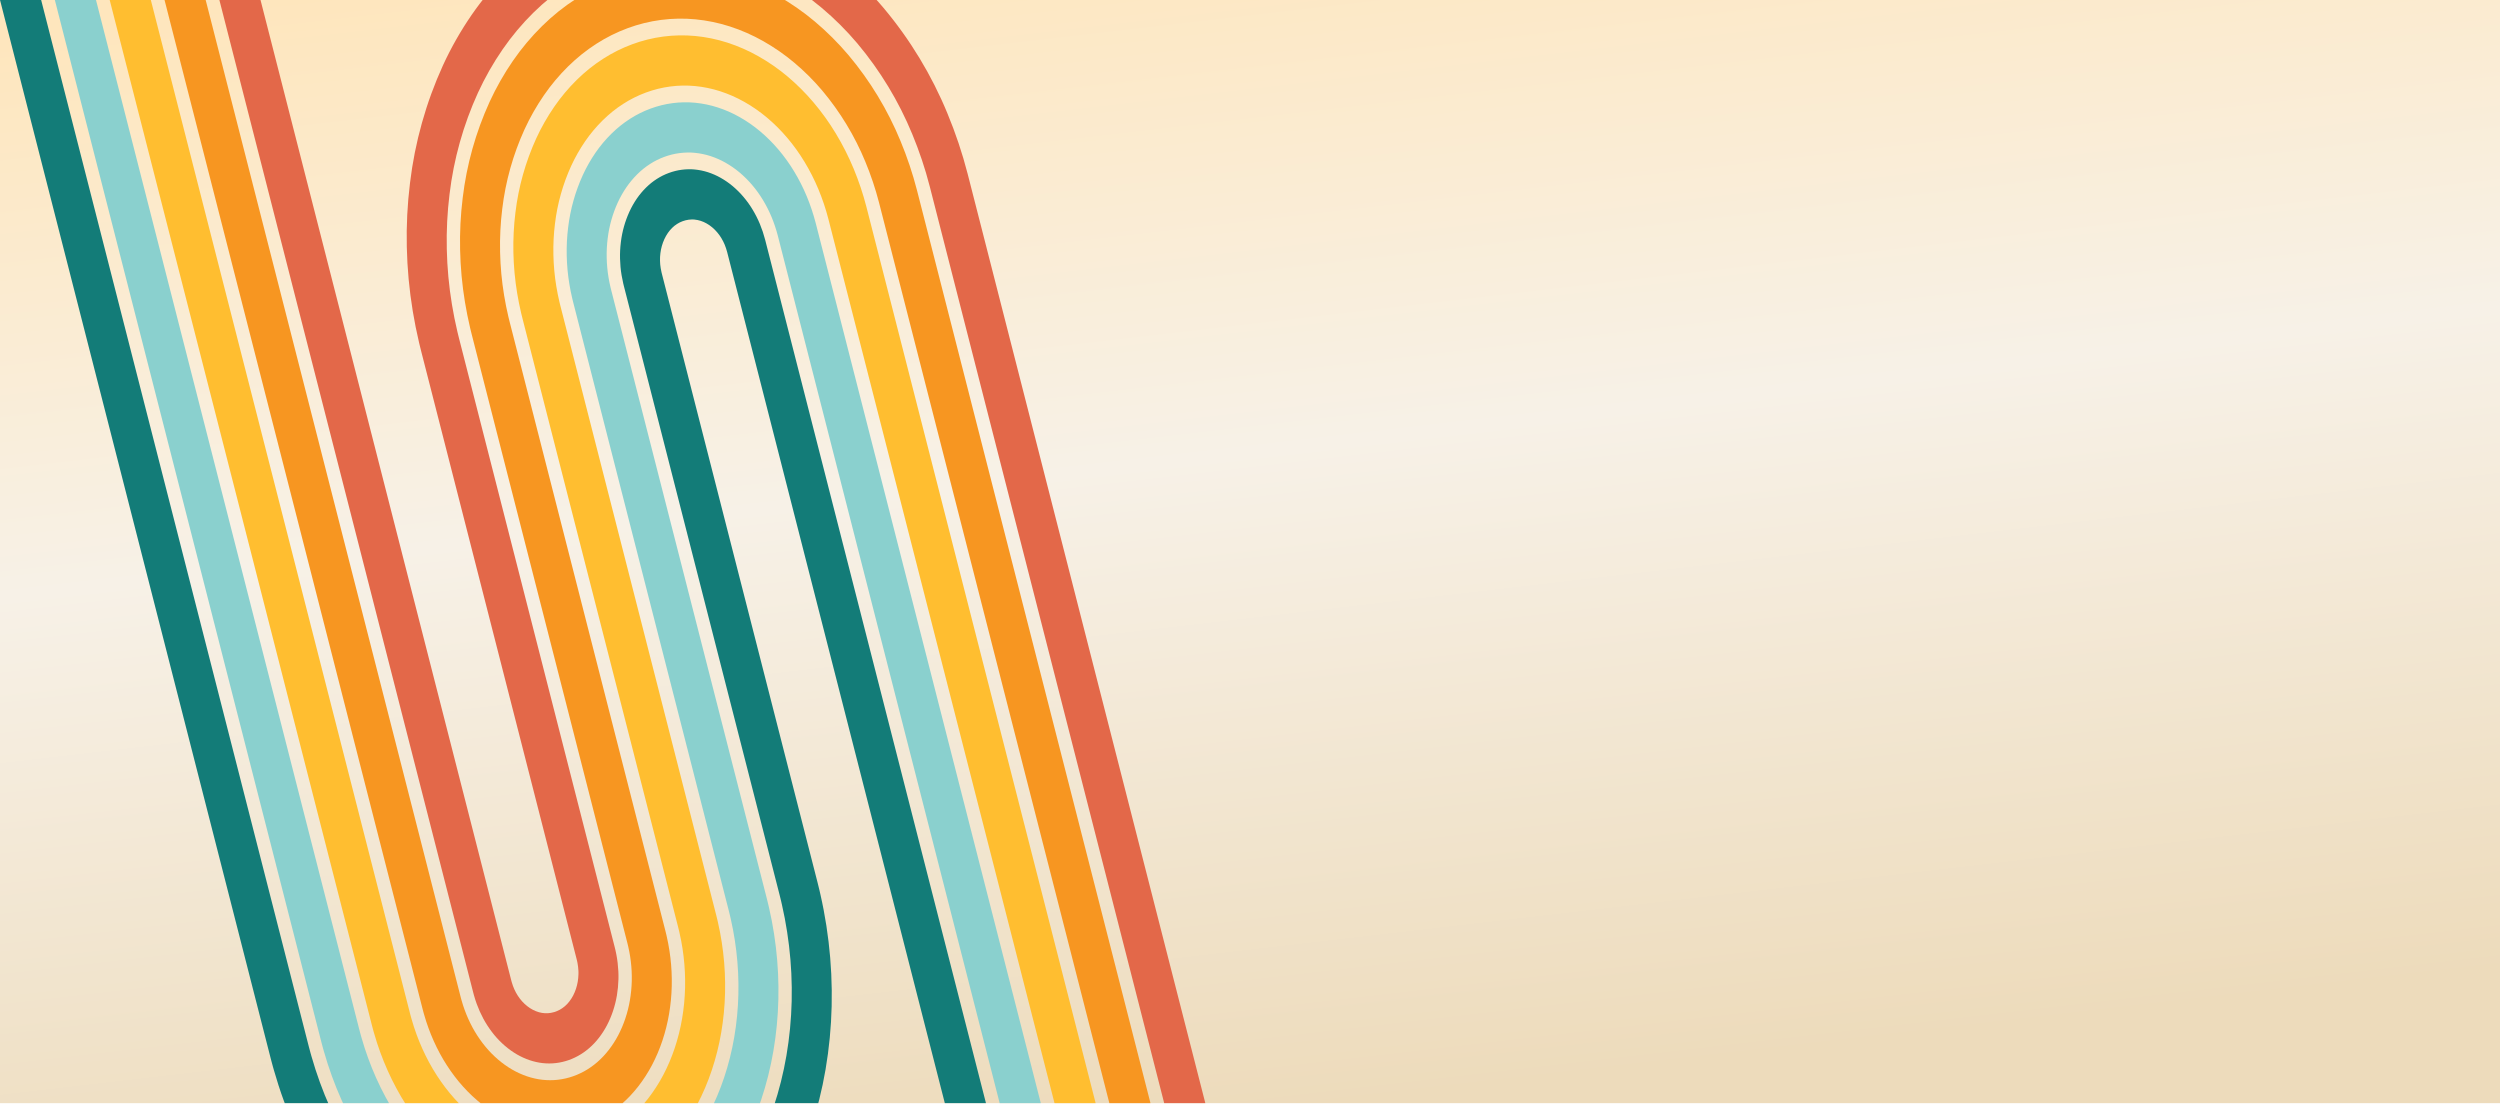
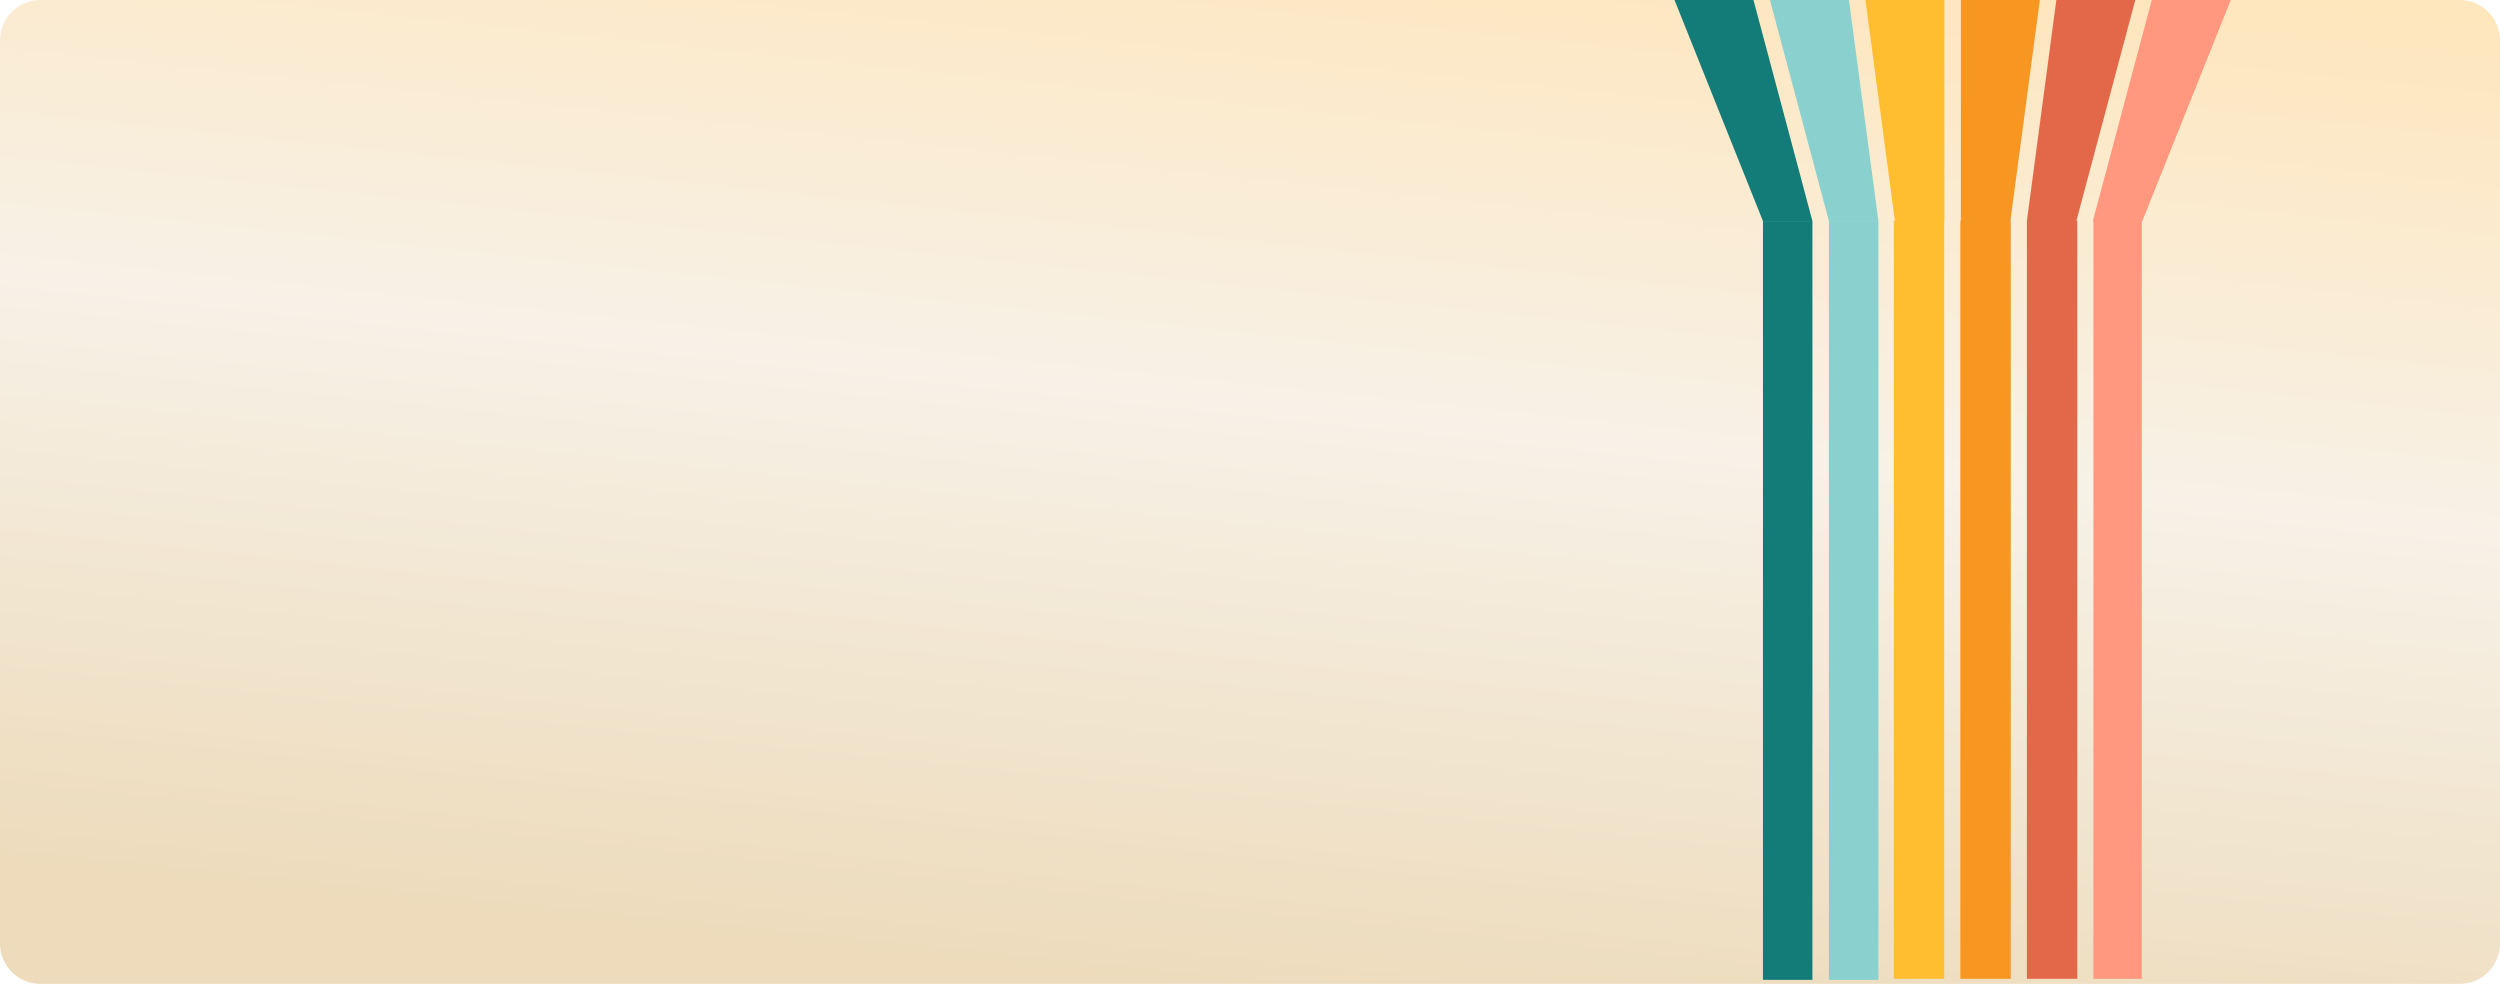
- <svg xmlns="http://www.w3.org/2000/svg" id="Grupo_1075246" data-name="Grupo 1075246" width="1328" height="586" viewBox="0 0 1328 586">
+ <svg xmlns="http://www.w3.org/2000/svg" width="1240" height="488" viewBox="0 0 1240 488">
  <defs>
    <clipPath id="clip-path">
-       <rect id="Rectángulo_377901" data-name="Rectángulo 377901" width="1328" height="586" fill="#fee7bd" />
+       <rect id="Rectángulo_377901" data-name="Rectángulo 377901" width="1240" height="488" rx="20" transform="translate(0.332 0.216)" fill="#fee7bd" />
    </clipPath>
-     <linearGradient id="linear-gradient" x1="1.019" y1="0.67" x2="0.211" y2="0.839" gradientUnits="objectBoundingBox">
+     <linearGradient id="linear-gradient" x1="1.019" y1="0.33" x2="0.211" y2="0.161" gradientUnits="objectBoundingBox">
      <stop offset="0" stop-color="#fee6bd" />
      <stop offset="0.46" stop-color="#f7f1e7" />
      <stop offset="1" stop-color="#eddbbb" />
    </linearGradient>
-     <clipPath id="clip-path-2">
-       <path id="Trazado_611069" data-name="Trazado 611069" d="M18.071,567.906,1060.129,598,1042.058,30.094,0,0Z" fill="none" />
-     </clipPath>
  </defs>
-   <g id="Grupo_154360" data-name="Grupo 154360" transform="translate(0 0)" clip-path="url(#clip-path)">
-     <path id="Trazado_610761" data-name="Trazado 610761" d="M0,1417.792H779.226V0H0Z" transform="translate(-57.652 705.285) rotate(-90)" fill="url(#linear-gradient)" />
-     <rect id="Rectángulo_378306" data-name="Rectángulo 378306" width="1398.301" height="619.457" transform="translate(1360.14 619.457) rotate(180)" fill="none" />
-     <g id="Grupo_1073803" data-name="Grupo 1073803" transform="translate(183.834 907.619) rotate(-106)">
-       <g id="Enmascarar_grupo_1073803" data-name="Enmascarar grupo 1073803" transform="translate(0)" clip-path="url(#clip-path-2)">
-         <path id="Trazado_611020" data-name="Trazado 611020" d="M1097.546,42.4,484.886,24.7,408.3,22.492l-38.291-1.106-4.787-.138-.6-.017c-.193-.006-.452-.014-.432-.01q-.137,0-.273,0c-.091,0-.182,0-.273-.009s-.179,0-.269,0c-.717,0-1.414.012-2.09.067a28.538,28.538,0,0,0-3.9.555,25.38,25.38,0,0,0-3.651,1.11q-.886.345-1.74.757c-.566.278-1.118.58-1.654.9a21.145,21.145,0,0,0-2.99,2.164,17.5,17.5,0,0,0-2.407,2.556,15.506,15.506,0,0,0-1.734,2.8,14.2,14.2,0,0,0-1.379,6.253c.008.145.008.289,0,.434q.022.218.023.434c.027.286.037.572.079.85.066.559.157,1.1.275,1.638a15.7,15.7,0,0,0,1.065,3.1,16.621,16.621,0,0,0,.779,1.494q.44.737.963,1.455a21.364,21.364,0,0,0,2.415,2.765,24.177,24.177,0,0,0,3.015,2.44,25.39,25.39,0,0,0,3.429,1.989,28.165,28.165,0,0,0,3.684,1.452c.16.043.314.1.473.145s.319.086.476.137.322.078.48.125.324.072.483.116c.647.15,1.3.279,1.969.388s1.346.2,2.046.262c.351.023.7.06,1.063.074.09,0,.178.019.27.018s.182,0,.273.007.182.009.273.015l1.09.033,153.165,4.423L672.794,66.6l19.146.553,4.786.138,2.438.071q2.12.074,4.241.163,8.49.4,17.016,1.391c5.674.663,11.341,1.517,16.969,2.583s11.217,2.328,16.739,3.783a234.092,234.092,0,0,1,32.138,10.983,211.069,211.069,0,0,1,55.271,34.069,179.561,179.561,0,0,1,21.545,22.014,157.374,157.374,0,0,1,16.563,24.541,143.5,143.5,0,0,1,6.233,12.977,135.267,135.267,0,0,1,4.761,13.3,126.109,126.109,0,0,1,5.027,27.011,124.122,124.122,0,0,1,.265,13.47,118.385,118.385,0,0,1-1.244,13.434,120.138,120.138,0,0,1-7.023,26.237,128.6,128.6,0,0,1-12.886,24.527,141.979,141.979,0,0,1-18.26,21.977,161.277,161.277,0,0,1-23.013,18.8,183.3,183.3,0,0,1-27.125,15.083,213.655,213.655,0,0,1-63.249,17.179,240.112,240.112,0,0,1-33.841,1.478l-19.374-.556-76.583-2.212L.674,351.9,0,330.7,612.661,348.4l76.583,2.212,19.3.554a207.06,207.06,0,0,0,29.154-1.272,183.853,183.853,0,0,0,54.429-14.784,157.955,157.955,0,0,0,23.361-12.99,138.942,138.942,0,0,0,19.825-16.2A122.238,122.238,0,0,0,851.038,287a110.761,110.761,0,0,0,11.089-21.107,103.366,103.366,0,0,0,6.043-22.578,101.84,101.84,0,0,0,1.072-11.571,107.166,107.166,0,0,0-.23-11.615,108.523,108.523,0,0,0-4.328-23.261,116.594,116.594,0,0,0-4.1-11.443,123.614,123.614,0,0,0-5.364-11.165,135.513,135.513,0,0,0-14.256-21.124,154.744,154.744,0,0,0-18.558-18.961,181.774,181.774,0,0,0-47.6-29.343,201.342,201.342,0,0,0-27.655-9.45q-7.127-1.878-14.4-3.255c-4.843-.918-9.722-1.652-14.608-2.223s-9.782-.968-14.663-1.2l-3.658-.141-2.423-.07-4.786-.138L673.469,87.8,520.3,83.375,367.139,78.951l-1.124-.034-.565-.025-.565-.02c-.189,0-.375-.023-.562-.033-.751-.036-1.495-.1-2.239-.16-1.485-.131-2.954-.326-4.408-.56s-2.894-.522-4.318-.855l-1.065-.259q-.527-.144-1.058-.277-.523-.155-1.05-.3c-.349-.1-.694-.216-1.043-.318a60.43,60.43,0,0,1-8.058-3.176,55.251,55.251,0,0,1-7.368-4.267,51.113,51.113,0,0,1-6.416-5.2,45.188,45.188,0,0,1-5.2-5.943q-1.133-1.558-2.094-3.175a36.99,36.99,0,0,1-1.721-3.285,34.412,34.412,0,0,1-2.339-6.816,33.99,33.99,0,0,1-.6-3.516,30.717,30.717,0,0,1-.217-3.577,30.974,30.974,0,0,1,3.026-13.572,33.842,33.842,0,0,1,3.774-6.119,38.032,38.032,0,0,1,5.157-5.474,44.447,44.447,0,0,1,6.369-4.613q1.721-1.031,3.555-1.932T340.784,3.8A54.712,54.712,0,0,1,348.8,1.369,60.409,60.409,0,0,1,357.341.15C358.8.041,360.281,0,361.777,0c.187,0,.373-.006.561,0l.565.013.565.008c.049,0,.289.006.484.012l.6.017,4.787.138L407.628,1.3l76.583,2.212L1096.872,21.2Z" transform="translate(-16.63 169.749)" fill="#e36849" />
-         <path id="Trazado_611021" data-name="Trazado 611021" d="M1097.546,42.415,484.886,24.721,408.3,22.51,370.012,21.4l-4.787-.138-.6-.017c-.2-.006-.43-.013-.5-.013l-.662-.01-.662-.015c-.22,0-.439,0-.659,0-1.756,0-3.5.046-5.218.174a70.931,70.931,0,0,0-10.085,1.441,64.444,64.444,0,0,0-9.475,2.871q-2.276.888-4.442,1.942t-4.189,2.275a52.149,52.149,0,0,0-7.5,5.429,44.858,44.858,0,0,0-6.075,6.446,39.957,39.957,0,0,0-4.454,7.224,37.667,37.667,0,0,0-2.7,7.8,37.239,37.239,0,0,0-.879,8.215,36.432,36.432,0,0,0,.254,4.2,39.816,39.816,0,0,0,.7,4.141,40.627,40.627,0,0,0,2.764,8.054A43.723,43.723,0,0,0,312.89,85.3q1.132,1.909,2.47,3.749a53.123,53.123,0,0,0,6.124,7,60.073,60.073,0,0,0,7.55,6.122,65.191,65.191,0,0,0,8.681,5.027,71.169,71.169,0,0,0,9.516,3.75,72.165,72.165,0,0,0,10.085,2.374c1.717.277,3.448.505,5.2.66.875.07,1.75.146,2.631.189.22.011.439.033.66.038l.662.024.662.028,1.135.034,153.165,4.423,153.165,4.423,19.146.553,4.786.138,2.419.07,3.463.134q6.931.329,13.879,1.135c4.624.54,9.24,1.234,13.821,2.1s9.13,1.9,13.624,3.08a190.4,190.4,0,0,1,26.161,8.94,172.014,172.014,0,0,1,45.043,27.767A146.487,146.487,0,0,1,834.5,185a128.238,128.238,0,0,1,13.487,19.986,117.068,117.068,0,0,1,5.074,10.561,110.22,110.22,0,0,1,3.874,10.824,102.673,102.673,0,0,1,4.1,22.011,98.036,98.036,0,0,1-6.513,43.305,104.819,104.819,0,0,1-10.49,19.967,115.709,115.709,0,0,1-14.88,17.907,131.522,131.522,0,0,1-18.762,15.327,149.531,149.531,0,0,1-22.106,12.292,173.914,173.914,0,0,1-51.489,13.986,196.027,196.027,0,0,1-27.591,1.2l-19.278-.554-76.583-2.212L.674,351.918,0,330.722l612.661,17.693,76.583,2.212,19.206.551a162.936,162.936,0,0,0,22.9-1,144.108,144.108,0,0,0,42.669-11.592,124.167,124.167,0,0,0,18.342-10.2,109.128,109.128,0,0,0,15.572-12.723,95.9,95.9,0,0,0,12.345-14.855,86.957,86.957,0,0,0,8.694-16.547,81.305,81.305,0,0,0,5.4-35.929,85.052,85.052,0,0,0-3.4-18.261,91.369,91.369,0,0,0-3.208-8.968q-1.862-4.435-4.2-8.75a106.382,106.382,0,0,0-11.181-16.569,121.691,121.691,0,0,0-14.575-14.89,142.737,142.737,0,0,0-37.372-23.04,157.641,157.641,0,0,0-21.677-7.407q-5.585-1.471-11.288-2.553c-3.8-.721-7.624-1.294-11.46-1.743s-7.684-.76-11.525-.943l-2.88-.112-2.405-.07-4.786-.138-19.146-.553L522.1,139.915l-153.165-4.423-1.169-.035-.954-.038-.954-.036c-.318-.01-.635-.036-.953-.053-1.271-.065-2.539-.169-3.806-.275-2.533-.226-5.054-.554-7.558-.958a105.8,105.8,0,0,1-14.739-3.471,103.317,103.317,0,0,1-13.891-5.474,94.987,94.987,0,0,1-12.62-7.3,86.943,86.943,0,0,1-10.952-8.884,76.968,76.968,0,0,1-8.905-10.18q-1.947-2.678-3.6-5.469t-2.975-5.672a59.327,59.327,0,0,1-4.038-11.769A56.151,56.151,0,0,1,280.434,63.8a53.884,53.884,0,0,1,1.281-11.933,54.673,54.673,0,0,1,3.94-11.4,58.348,58.348,0,0,1,6.494-10.539,65.37,65.37,0,0,1,8.826-9.363,75.421,75.421,0,0,1,10.875-7.878q2.944-1.763,6.09-3.3t6.469-2.831a93.763,93.763,0,0,1,13.843-4.192A102.809,102.809,0,0,1,352.975.255C355.478.073,358,0,360.54,0c.317,0,.633,0,.951,0l.953.019.953.017.554.014.6.017,4.787.138,38.291,1.106,76.583,2.212,612.661,17.693Z" transform="translate(-17.529 141.47)" fill="#f79621" />
-         <path id="Trazado_611022" data-name="Trazado 611022" d="M1097.546,42.432,484.886,24.739,408.3,22.527l-38.291-1.106-4.787-.138-.6-.017-.572-.014L363,21.232l-1.05-.02c-.35-.006-.7,0-1.049,0-2.8,0-5.584.08-8.348.28a113.428,113.428,0,0,0-16.269,2.328,103.61,103.61,0,0,0-15.3,4.632q-3.666,1.432-7.145,3.127t-6.723,3.647a83.16,83.16,0,0,0-12,8.694,72.2,72.2,0,0,0-9.743,10.336A64.45,64.45,0,0,0,278.2,65.9a60.368,60.368,0,0,0-4.355,12.6,59.447,59.447,0,0,0-1.415,13.172,61.912,61.912,0,0,0,1.533,13.319A65.557,65.557,0,0,0,278.429,118q1.472,3.181,3.289,6.269t3.977,6.043a84.916,84.916,0,0,0,9.832,11.239,95.969,95.969,0,0,0,12.086,9.8,104.958,104.958,0,0,0,13.933,8.064,114.055,114.055,0,0,0,15.349,6.048,117.061,117.061,0,0,0,16.29,3.837c2.766.447,5.55.808,8.346,1.058,1.4.118,2.8.232,4.2.3.35.019.7.047,1.05.058l1.051.04,1.051.041,1.18.036,153.165,4.423,153.165,4.423,19.146.553,4.786.138,2.4.07,2.685.1q5.372.257,10.741.879c3.574.418,7.138.952,10.673,1.623s7.043,1.463,10.51,2.376a146.673,146.673,0,0,1,20.183,6.9,132.96,132.96,0,0,1,34.815,21.465A113.416,113.416,0,0,1,805.91,227.66a99.093,99.093,0,0,1,10.412,15.431q2.179,4.012,3.915,8.146a85.137,85.137,0,0,1,2.986,8.35,79.2,79.2,0,0,1,3.164,17.011,75.738,75.738,0,0,1-5.025,33.47,81.047,81.047,0,0,1-8.095,15.408,89.3,89.3,0,0,1-11.5,13.837,101.709,101.709,0,0,1-14.51,11.855,115.7,115.7,0,0,1-17.088,9.5q-4.55,2.057-9.345,3.777t-9.795,3.068a140.324,140.324,0,0,1-20.589,3.949,151.912,151.912,0,0,1-21.342.93l-19.182-.551-76.583-2.212L.674,351.936,0,330.739l612.661,17.693,76.583,2.212,19.109.549a118.854,118.854,0,0,0,16.654-.725A109.154,109.154,0,0,0,741.02,347.4q3.884-1.054,7.62-2.386t7.276-2.942a90.37,90.37,0,0,0,13.324-7.407,79.359,79.359,0,0,0,11.321-9.251,69.608,69.608,0,0,0,8.965-10.785,63.19,63.19,0,0,0,6.3-11.988,58.531,58.531,0,0,0,3.429-12.82,57.421,57.421,0,0,0,.613-6.6,62.376,62.376,0,0,0-.134-6.669,61.609,61.609,0,0,0-2.465-13.262,66.325,66.325,0,0,0-2.321-6.494q-1.349-3.21-3.047-6.335a77.257,77.257,0,0,0-8.1-12.014A88.635,88.635,0,0,0,773.2,227.624a103.679,103.679,0,0,0-27.144-16.739,113.885,113.885,0,0,0-15.7-5.364q-4.043-1.065-8.174-1.849c-2.75-.523-5.526-.937-8.312-1.263s-5.585-.553-8.387-.688l-2.1-.082L701,201.57l-4.786-.138-19.146-.553L523.9,196.456l-153.165-4.423L369.522,192l-1.343-.052-1.343-.053c-.448-.016-.9-.049-1.343-.073-1.791-.094-3.582-.237-5.373-.39-3.581-.321-7.155-.782-10.708-1.356a150.655,150.655,0,0,1-20.943-4.934,146.228,146.228,0,0,1-19.724-7.772,134.843,134.843,0,0,1-17.872-10.342,122.884,122.884,0,0,1-15.488-12.566,108.715,108.715,0,0,1-12.614-14.417A89.036,89.036,0,0,1,247.7,107.5a79.107,79.107,0,0,1-1.965-17.054,76.085,76.085,0,0,1,1.816-16.89,77.405,77.405,0,0,1,5.6-16.2A82.835,82.835,0,0,1,262.363,42.4a92.693,92.693,0,0,1,12.493-13.254A106.47,106.47,0,0,1,290.237,18,125.829,125.829,0,0,1,327.7,3.354,145.337,145.337,0,0,1,348.609.36C352.156.106,355.728,0,359.3,0c.447,0,.894,0,1.341,0l1.342.025,1.342.026,1.223.033,4.787.138,38.291,1.106,76.583,2.212,612.661,17.693Z" transform="translate(-18.428 113.191)" fill="#ffbe30" />
-         <path id="Trazado_611023" data-name="Trazado 611023" d="M1097.546,42.45,484.886,24.757,408.3,22.545l-38.291-1.106-4.787-.138-1.24-.034-1.439-.028-1.439-.026c-.479-.007-.959,0-1.438,0-3.836,0-7.669.114-11.477.386a155.954,155.954,0,0,0-22.454,3.215,135.1,135.1,0,0,0-40.229,15.725A114.2,114.2,0,0,0,269,52.5,99.544,99.544,0,0,0,255.59,66.723,88.967,88.967,0,0,0,245.7,82.786a83.1,83.1,0,0,0-6.016,17.4,81.648,81.648,0,0,0-1.95,18.129,84.849,84.849,0,0,0,2.109,18.3,95.634,95.634,0,0,0,16.19,34.952,116.7,116.7,0,0,0,13.541,15.476,131.868,131.868,0,0,0,16.622,13.486,144.791,144.791,0,0,0,19.185,11.1,157.071,157.071,0,0,0,21.182,8.346,161.922,161.922,0,0,0,22.494,5.3c3.816.617,7.653,1.111,11.5,1.456,1.921.165,3.843.317,5.765.418.48.026.961.061,1.441.078l1.44.057,1.44.055,1.225.037L525.025,231.8l153.165,4.423,19.146.553,4.786.138,2.382.07,1.907.075q3.814.183,7.6.623c2.523.3,5.036.669,7.525,1.143s4.957,1.031,7.4,1.673a102.971,102.971,0,0,1,14.205,4.854,93.913,93.913,0,0,1,24.587,15.163,80.378,80.378,0,0,1,9.6,9.8,69.986,69.986,0,0,1,7.336,10.875q1.534,2.823,2.757,5.731a59.963,59.963,0,0,1,2.1,5.876,55.722,55.722,0,0,1,2.232,12.011,56.86,56.86,0,0,1,.122,6.05,51.861,51.861,0,0,1-.556,5.983,52.932,52.932,0,0,1-3.1,11.6,57.237,57.237,0,0,1-5.7,10.848,62.989,62.989,0,0,1-8.12,9.767,71.934,71.934,0,0,1-10.258,8.383,81.952,81.952,0,0,1-12.07,6.71q-3.21,1.451-6.587,2.663t-6.9,2.159a98.843,98.843,0,0,1-14.487,2.779,107.822,107.822,0,0,1-15.092.656l-19.085-.548-76.583-2.212L.674,351.953,0,330.757,612.661,348.45l76.583,2.212,19.013.546a74.729,74.729,0,0,0,10.4-.451,67.647,67.647,0,0,0,9.911-1.9q2.4-.652,4.721-1.476t4.517-1.829a56.573,56.573,0,0,0,8.306-4.617,49.57,49.57,0,0,0,7.069-5.779,43.241,43.241,0,0,0,5.585-6.715,39.386,39.386,0,0,0,3.9-7.428c.117-.324.251-.643.366-.967s.223-.651.339-.975q.147-.493.306-.984c.1-.329.18-.661.278-.991a37.229,37.229,0,0,0,.834-4.026,35.274,35.274,0,0,0,.384-4.12,40.136,40.136,0,0,0-.086-4.2,38.161,38.161,0,0,0-1.534-8.262,41.32,41.32,0,0,0-1.433-4.02q-.837-1.985-1.888-3.919a48.142,48.142,0,0,0-5.03-7.458,55.543,55.543,0,0,0-6.609-6.746,64.61,64.61,0,0,0-16.916-10.436,70.173,70.173,0,0,0-9.722-3.321q-2.5-.659-5.059-1.146c-1.7-.326-3.428-.58-5.164-.783s-3.487-.345-5.25-.431q-.662-.022-1.325-.053l-2.368-.069-4.786-.138-19.146-.553L525.7,253l-153.165-4.423-1.259-.038-1.731-.065-1.731-.07c-.577-.022-1.156-.062-1.734-.093-2.311-.123-4.626-.3-6.94-.5q-6.943-.625-13.858-1.754a195.585,195.585,0,0,1-27.148-6.4,189.232,189.232,0,0,1-25.556-10.07,174.614,174.614,0,0,1-23.124-13.38,158.794,158.794,0,0,1-20.024-16.248A140.516,140.516,0,0,1,233.107,181.3a115.429,115.429,0,0,1-19.536-42.177,102.071,102.071,0,0,1-2.542-22.035,98.281,98.281,0,0,1,2.351-21.847,100.114,100.114,0,0,1,7.261-21,107.311,107.311,0,0,1,11.934-19.378,120.039,120.039,0,0,1,16.162-17.144A137.462,137.462,0,0,1,268.625,23.31,162.945,162.945,0,0,1,317.15,4.346,187.764,187.764,0,0,1,344.243.466C348.834.139,353.451,0,358.066,0c.577,0,1.155,0,1.731,0l1.73.03,1.73.035,1.293.035,4.787.138,38.291,1.106,76.583,2.212,612.661,17.693Z" transform="translate(-19.328 84.912)" fill="#8ad0ce" />
-         <path id="Trazado_611024" data-name="Trazado 611024" d="M1097.546,42.469,484.886,24.776,408.3,22.564l-38.291-1.106-4.787-.138-1.31-.036-1.828-.037-1.827-.031c-.609-.008-1.219,0-1.829-.006-4.875-.005-9.753.147-14.606.493a198.393,198.393,0,0,0-28.639,4.1A172.223,172.223,0,0,0,263.9,45.849a145.194,145.194,0,0,0-21.014,15.225A126.891,126.891,0,0,0,225.8,79.19,113.437,113.437,0,0,0,213.19,99.673a105.8,105.8,0,0,0-7.676,22.2,103.844,103.844,0,0,0-2.485,23.087,107.811,107.811,0,0,0,2.686,23.28,122.027,122.027,0,0,0,20.651,44.585,148.482,148.482,0,0,0,17.249,19.713,167.773,167.773,0,0,0,21.158,17.169,184.6,184.6,0,0,0,24.437,14.139,199.992,199.992,0,0,0,27.015,10.644,206.727,206.727,0,0,0,28.7,6.762q7.3,1.181,14.645,1.854c2.445.213,4.89.4,7.332.533.61.033,1.222.075,1.831.1l1.829.074,1.829.068,1.27.038,153.165,4.423,153.165,4.423,19.146.553,4.786.138,2.363.069q.565.029,1.13.045,2.255.111,4.465.367c1.473.173,2.935.386,4.377.663s2.87.6,4.28.971a59.214,59.214,0,0,1,8.228,2.81,54.852,54.852,0,0,1,14.359,8.861,47.229,47.229,0,0,1,5.614,5.728A40.82,40.82,0,0,1,753,319.29q.889,1.635,1.6,3.315a34.9,34.9,0,0,1,1.211,3.4,32.284,32.284,0,0,1,1.3,7.012,34.349,34.349,0,0,1,.074,3.577,29.689,29.689,0,0,1-.326,3.5,31.718,31.718,0,0,1-.706,3.409l-.234.838q-.136.414-.258.832-.15.411-.287.825c-.1.274-.212.544-.31.818a33.415,33.415,0,0,1-3.3,6.288,36.653,36.653,0,0,1-4.74,5.7,42.153,42.153,0,0,1-6.006,4.911,48.145,48.145,0,0,1-7.052,3.919q-1.869.845-3.828,1.551t-4,1.248a57.243,57.243,0,0,1-8.386,1.61,63.723,63.723,0,0,1-8.842.382l-18.989-.545-76.583-2.212L.674,351.972,0,330.776l612.661,17.693,76.583,2.212,18.917.543a30.738,30.738,0,0,0,4.155-.176,26.226,26.226,0,0,0,3.81-.733c.616-.166,1.224-.354,1.822-.566s1.183-.455,1.758-.716a22.875,22.875,0,0,0,3.288-1.825,19.861,19.861,0,0,0,2.817-2.307,16.909,16.909,0,0,0,2.2-2.645,15.576,15.576,0,0,0,1.507-2.868c.04-.125.1-.246.142-.371a3.812,3.812,0,0,1,.132-.374,3.677,3.677,0,0,1,.116-.378c.038-.126.063-.256.106-.381a15.091,15.091,0,0,0,.321-1.561,13.218,13.218,0,0,0,.154-1.636c.016-.56,0-1.151-.038-1.722a14.718,14.718,0,0,0-.6-3.262,16.147,16.147,0,0,0-.546-1.545q-.325-.761-.729-1.5a19.035,19.035,0,0,0-1.955-2.9A22.458,22.458,0,0,0,724,321.078a25.553,25.553,0,0,0-6.688-4.134,26.508,26.508,0,0,0-3.744-1.278q-.959-.253-1.944-.443c-.658-.128-1.33-.222-2.016-.3s-1.388-.137-2.112-.175c-.183,0-.364-.01-.547-.023l-2.349-.068-4.786-.138-19.146-.553L527.5,309.539l-153.165-4.423-1.3-.039-2.12-.078-2.12-.086c-.706-.028-1.416-.075-2.124-.113-2.832-.152-5.67-.371-8.507-.62q-8.514-.767-17.007-2.152a240.465,240.465,0,0,1-33.352-7.859A232.145,232.145,0,0,1,276.409,281.8a214.408,214.408,0,0,1-28.376-16.418,194.652,194.652,0,0,1-24.559-19.93,172.322,172.322,0,0,1-20.031-22.892,141.822,141.822,0,0,1-24-51.81,127.236,127.236,0,0,1-2.307-13.528,121.138,121.138,0,0,1,2.075-40.293,122.861,122.861,0,0,1,8.921-25.8,131.808,131.808,0,0,1,14.654-23.8A147.4,147.4,0,0,1,222.619,46.3a168.4,168.4,0,0,1,24.393-17.674A200.04,200.04,0,0,1,306.6,5.34,230.144,230.144,0,0,1,339.877.573c5.636-.4,11.3-.579,16.953-.573.707,0,1.415,0,2.121.007l2.119.035,2.119.044,1.363.038,4.787.138,38.291,1.106,76.583,2.212,612.661,17.693Z" transform="translate(-20.227 56.631)" fill="#137c78" />
+   <g id="Grupo_1099295" data-name="Grupo 1099295" transform="translate(1240.332 488.216) rotate(180)">
+     <g id="Grupo_154360" data-name="Grupo 154360" clip-path="url(#clip-path)">
+       <path id="Trazado_610761" data-name="Trazado 610761" d="M0,0H648.937V1323.84H0Z" transform="translate(1270.342 -99.144) rotate(90)" fill="url(#linear-gradient)" />
+       <rect id="Rectángulo_378306" data-name="Rectángulo 378306" width="1305.641" height="515.882" transform="translate(1270.342 488.216) rotate(180)" fill="none" />
+       <g id="Grupo_1074085" data-name="Grupo 1074085" transform="translate(9433.658 11862.216)">
+         <path id="Trazado_611081" data-name="Trazado 611081" d="M0,0H376.341V24.544H0Z" transform="translate(-9067.746 -11860) rotate(90)" fill="#137c78" />
+         <path id="Trazado_611075" data-name="Trazado 611075" d="M122.72,0,0,49.088V73.632L122.72,40.907Z" transform="translate(-9018.658 -11483.658) rotate(90)" fill="#137c78" />
+         <rect id="Rectángulo_378465" data-name="Rectángulo 378465" width="156" height="41" transform="translate(-9018.658 -11361.493) rotate(90)" fill="#137c78" />
+         <path id="Trazado_611082" data-name="Trazado 611082" d="M0,0H376.341V24.545H0Z" transform="translate(-9100.471 -11860) rotate(90)" fill="#8ad0ce" />
+         <path id="Trazado_611076" data-name="Trazado 611076" d="M122.72,0,0,32.725V57.269L122.72,40.907Z" transform="translate(-9067.746 -11483.658) rotate(90)" fill="#8ad0ce" />
+         <rect id="Rectángulo_378467" data-name="Rectángulo 378467" width="156" height="41" transform="translate(-9067.659 -11361.493) rotate(90)" fill="#8ad0ce" />
+         <rect id="Rectángulo_378468" data-name="Rectángulo 378468" width="376" height="25" transform="translate(-9132.658 -11859.493) rotate(90)" fill="#ffbe30" />
+         <path id="Trazado_611077" data-name="Trazado 611077" d="M122.72,0,0,16.363V40.907H122.72Z" transform="translate(-9116.835 -11483.658) rotate(90)" fill="#ffbe30" />
+         <rect id="Rectángulo_378469" data-name="Rectángulo 378469" width="156" height="41" transform="translate(-9116.658 -11361.493) rotate(90)" fill="#ffbe30" />
+         <rect id="Rectángulo_378470" data-name="Rectángulo 378470" width="376" height="24" transform="translate(-9231.658 -11859.493) rotate(90)" fill="#ff987e" />
+         <path id="Trazado_611078" data-name="Trazado 611078" d="M0,24.544,122.72,73.632V32.725L0,0Z" transform="translate(-9231.372 -11483.658) rotate(90)" fill="#ff987e" />
+         <rect id="Rectángulo_378471" data-name="Rectángulo 378471" width="156" height="40" transform="translate(-9264.658 -11361.493) rotate(90)" fill="#ff987e" />
+         <rect id="Rectángulo_378472" data-name="Rectángulo 378472" width="376" height="25" transform="translate(-9198.658 -11859.493) rotate(90)" fill="#e36849" />
+         <path id="Trazado_611079" data-name="Trazado 611079" d="M122.72,57.269,0,24.544V0L122.72,16.363Z" transform="translate(-9198.647 -11483.658) rotate(90)" fill="#e36849" />
+         <rect id="Rectángulo_378473" data-name="Rectángulo 378473" width="156" height="40" transform="translate(-9215.659 -11361.493) rotate(90)" fill="#e36849" />
+         <rect id="Rectángulo_378474" data-name="Rectángulo 378474" width="376" height="25" transform="translate(-9165.658 -11859.493) rotate(90)" fill="#f79621" />
+         <path id="Trazado_611080" data-name="Trazado 611080" d="M122.72,40.907,0,24.544V0H122.72Z" transform="translate(-9165.923 -11483.658) rotate(90)" fill="#f79621" />
+         <rect id="Rectángulo_378475" data-name="Rectángulo 378475" width="156" height="42" transform="translate(-9165.658 -11361.493) rotate(90)" fill="#f79621" />
      </g>
    </g>
  </g>
</svg>
